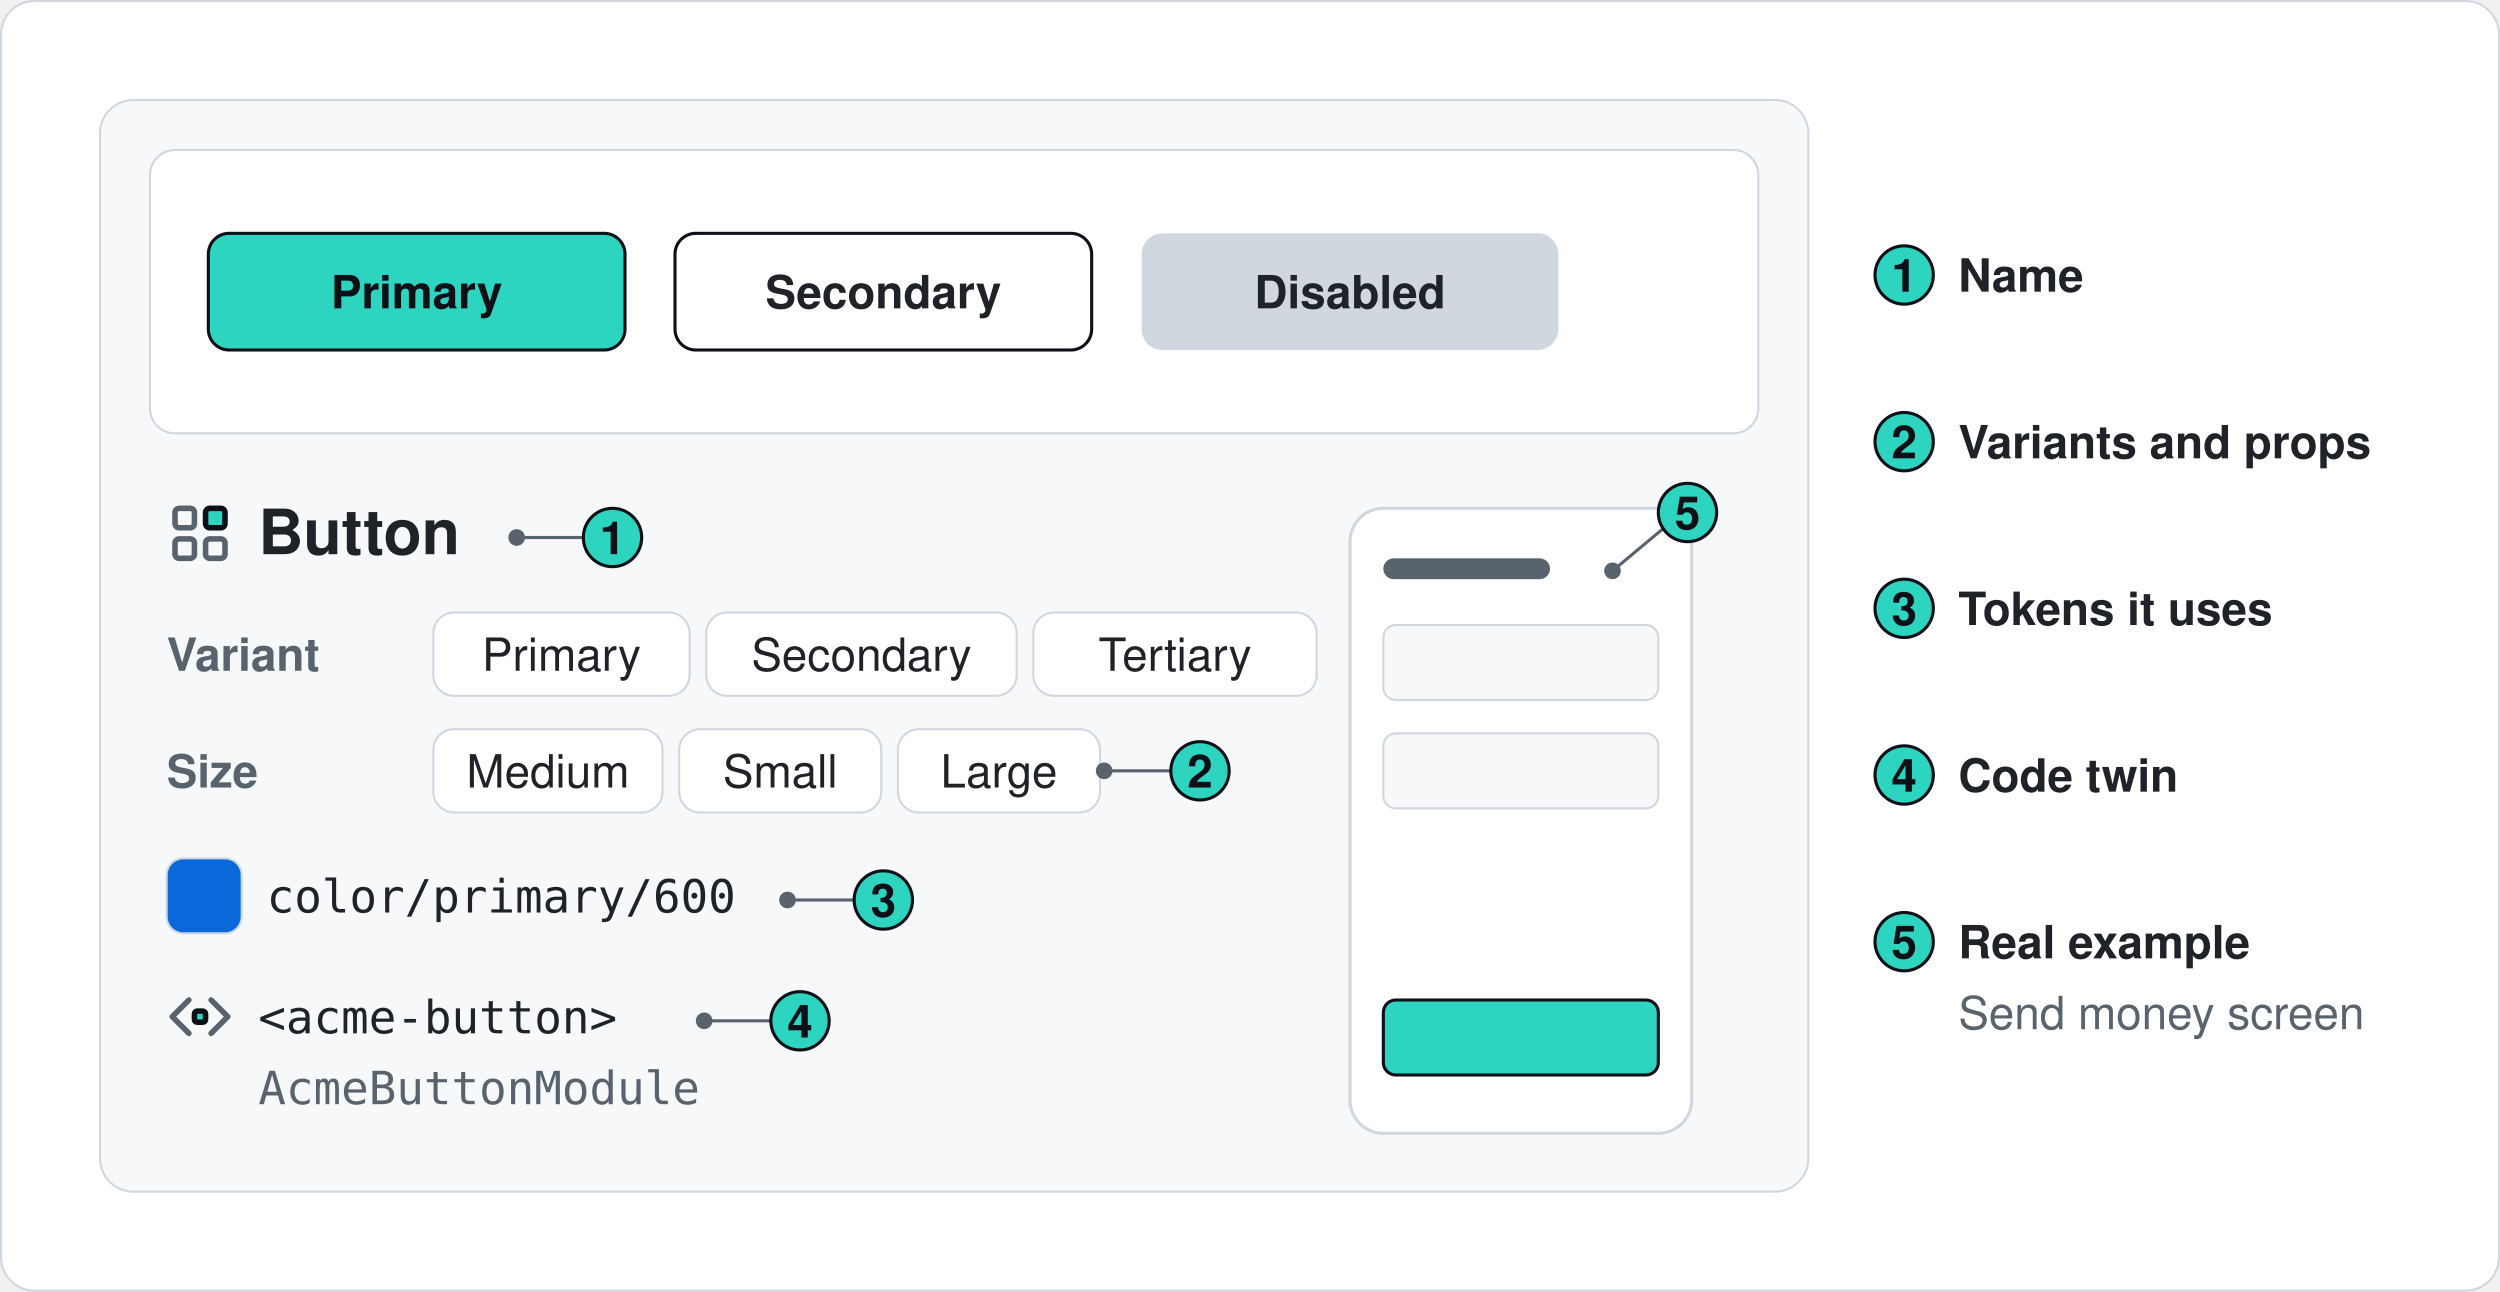
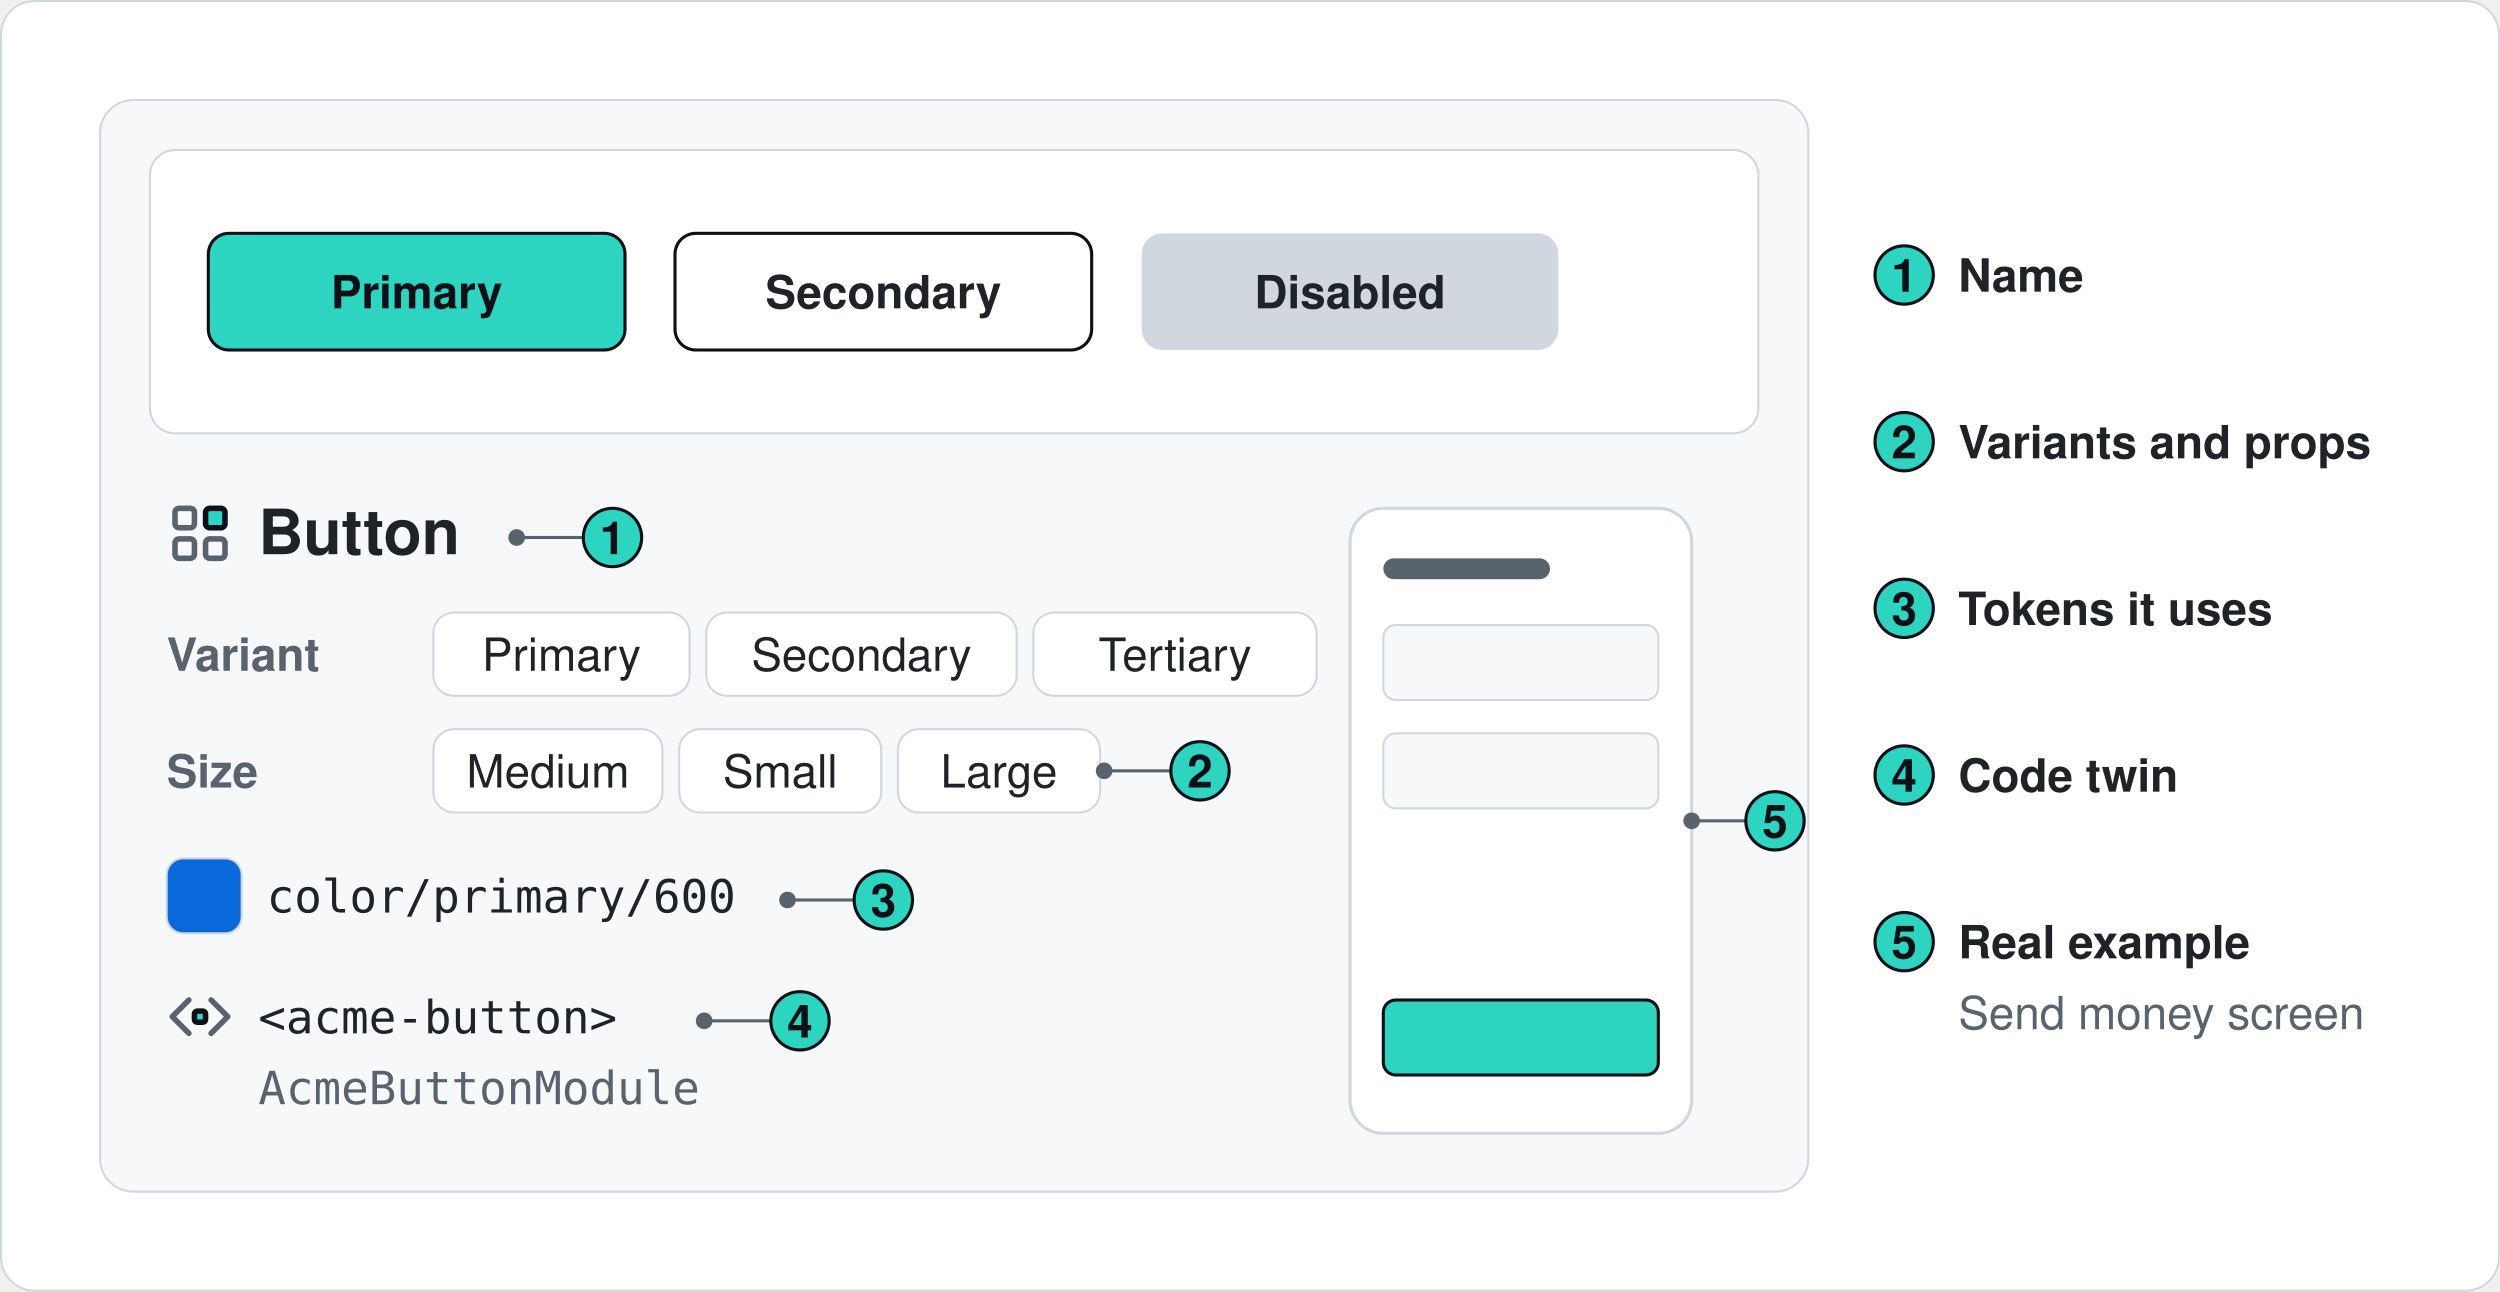
<svg xmlns="http://www.w3.org/2000/svg" width="1200" height="620" viewBox="0 0 1200 620" role="img" aria-labelledby="t d">
  <rect x="0.5" y="0.5" width="1199" height="619" rx="16" fill="#FFFFFF" stroke="#D0D7DE" stroke-width="1" />
  <rect x="48" y="48" width="820" height="524" rx="16" fill="#F6F8FA" stroke="#D0D7DE" stroke-width="1" />
  <rect x="72" y="72" width="772" height="136" rx="12" fill="#FFFFFF" stroke="#D0D7DE" stroke-width="1" />
  <rect x="100" y="112" width="200" height="56" rx="10" fill="#2DD4BF" stroke="#0D1117" stroke-width="1.5" />
  <text x="200" y="148" font-family="-apple-system,'Segoe UI',Helvetica,Arial,sans-serif" font-size="22" font-weight="700" fill="#0D1117" text-anchor="middle">Primary</text>
  <rect x="324" y="112" width="200" height="56" rx="10" fill="#FFFFFF" stroke="#0D1117" stroke-width="1.5" />
  <text x="424" y="148" font-family="-apple-system,'Segoe UI',Helvetica,Arial,sans-serif" font-size="22" font-weight="700" fill="#1F2328" text-anchor="middle">Secondary</text>
  <rect x="548" y="112" width="200" height="56" rx="10" fill="#D0D7DE" />
  <text x="648" y="148" font-family="-apple-system,'Segoe UI',Helvetica,Arial,sans-serif" font-size="22" font-weight="700" fill="#1F2328" text-anchor="middle">Disabled</text>
  <g transform="translate(80 240) scale(1.333333)" fill="none" stroke="#59636E" stroke-width="2" stroke-linecap="round" stroke-linejoin="round">
    <rect x="3" y="3" width="7" height="7" rx="1.5" />
    <rect x="14" y="3" width="7" height="7" rx="1.5" fill="#2DD4BF" stroke="#0D1117" />
    <rect x="3" y="14" width="7" height="7" rx="1.5" />
    <rect x="14" y="14" width="7" height="7" rx="1.5" />
  </g>
  <text x="124" y="266" font-family="-apple-system,'Segoe UI',Helvetica,Arial,sans-serif" font-size="30" font-weight="700" fill="#1F2328" text-anchor="start">Button</text>
  <text x="80" y="322" font-family="-apple-system,'Segoe UI',Helvetica,Arial,sans-serif" font-size="22" font-weight="600" fill="#59636E" text-anchor="start">Variant</text>
  <rect x="208" y="294" width="123" height="40" rx="10" fill="#FFFFFF" stroke="#D0D7DE" stroke-width="1" />
  <text x="269.5" y="322" font-family="-apple-system,'Segoe UI',Helvetica,Arial,sans-serif" font-size="22" font-weight="400" fill="#1F2328" text-anchor="middle">Primary</text>
  <rect x="339" y="294" width="149" height="40" rx="10" fill="#FFFFFF" stroke="#D0D7DE" stroke-width="1" />
  <text x="413.5" y="322" font-family="-apple-system,'Segoe UI',Helvetica,Arial,sans-serif" font-size="22" font-weight="400" fill="#1F2328" text-anchor="middle">Secondary</text>
  <rect x="496" y="294" width="136" height="40" rx="10" fill="#FFFFFF" stroke="#D0D7DE" stroke-width="1" />
  <text x="564.0" y="322" font-family="-apple-system,'Segoe UI',Helvetica,Arial,sans-serif" font-size="22" font-weight="400" fill="#1F2328" text-anchor="middle">Tertiary</text>
  <text x="80" y="378" font-family="-apple-system,'Segoe UI',Helvetica,Arial,sans-serif" font-size="22" font-weight="600" fill="#59636E" text-anchor="start">Size</text>
  <rect x="208" y="350" width="110" height="40" rx="10" fill="#FFFFFF" stroke="#D0D7DE" stroke-width="1" />
  <text x="263.0" y="378" font-family="-apple-system,'Segoe UI',Helvetica,Arial,sans-serif" font-size="22" font-weight="400" fill="#1F2328" text-anchor="middle">Medium</text>
  <rect x="326" y="350" width="97" height="40" rx="10" fill="#FFFFFF" stroke="#D0D7DE" stroke-width="1" />
  <text x="374.5" y="378" font-family="-apple-system,'Segoe UI',Helvetica,Arial,sans-serif" font-size="22" font-weight="400" fill="#1F2328" text-anchor="middle">Small</text>
  <rect x="431" y="350" width="97" height="40" rx="10" fill="#FFFFFF" stroke="#D0D7DE" stroke-width="1" />
  <text x="479.5" y="378" font-family="-apple-system,'Segoe UI',Helvetica,Arial,sans-serif" font-size="22" font-weight="400" fill="#1F2328" text-anchor="middle">Large</text>
  <rect x="80" y="412" width="36" height="36" rx="8" fill="#0969DA" stroke="#D0D7DE" stroke-width="1" />
  <text x="128" y="438" font-family="ui-monospace,SFMono-Regular,Menlo,monospace" font-size="22" font-weight="400" fill="#1F2328" text-anchor="start">color/primary/600</text>
  <g transform="translate(80 472) scale(1.333333)" fill="none" stroke="#59636E" stroke-width="2" stroke-linecap="round" stroke-linejoin="round">
    <polyline points="8 6 2 12 8 18" />
    <polyline points="16 6 22 12 16 18" />
    <rect x="10" y="10" width="4" height="4" rx="1" fill="#2DD4BF" stroke="#0D1117" />
  </g>
  <text x="124" y="496" font-family="ui-monospace,SFMono-Regular,Menlo,monospace" font-size="22" font-weight="400" fill="#1F2328" text-anchor="start">&lt;acme-button&gt;</text>
  <text x="124" y="530" font-family="ui-monospace,SFMono-Regular,Menlo,monospace" font-size="22" font-weight="400" fill="#59636E" text-anchor="start">AcmeButtonModule</text>
  <rect x="648" y="244" width="164" height="300" rx="16" fill="#FFFFFF" stroke="#D0D7DE" stroke-width="1.5" />
  <rect x="664" y="268" width="80" height="10" rx="5" fill="#59636E" />
  <rect x="664" y="300" width="132" height="36" rx="6" fill="#F6F8FA" stroke="#D0D7DE" stroke-width="1" />
  <rect x="664" y="352" width="132" height="36" rx="6" fill="#F6F8FA" stroke="#D0D7DE" stroke-width="1" />
  <rect x="664" y="480" width="132" height="36" rx="6" fill="#2DD4BF" stroke="#0D1117" stroke-width="1.5" />
  <path d="M280 258 L248 258" stroke="#59636E" stroke-width="1.5" fill="none" />
  <circle cx="248" cy="258" r="4" fill="#59636E" />
  <g>
    <circle cx="294" cy="258" r="14" fill="#2DD4BF" stroke="#0D1117" stroke-width="1.5" />
    <text x="294" y="266" font-family="-apple-system,'Segoe UI',Helvetica,Arial,sans-serif" font-size="22" font-weight="700" fill="#0D1117" text-anchor="middle">1</text>
  </g>
  <path d="M562 370 L530 370" stroke="#59636E" stroke-width="1.5" fill="none" />
  <circle cx="530" cy="370" r="4" fill="#59636E" />
  <g>
    <circle cx="576" cy="370" r="14" fill="#2DD4BF" stroke="#0D1117" stroke-width="1.5" />
    <text x="576" y="378" font-family="-apple-system,'Segoe UI',Helvetica,Arial,sans-serif" font-size="22" font-weight="700" fill="#0D1117" text-anchor="middle">2</text>
  </g>
  <path d="M410 432 L378 432" stroke="#59636E" stroke-width="1.5" fill="none" />
  <circle cx="378" cy="432" r="4" fill="#59636E" />
  <g>
    <circle cx="424" cy="432" r="14" fill="#2DD4BF" stroke="#0D1117" stroke-width="1.5" />
    <text x="424" y="440" font-family="-apple-system,'Segoe UI',Helvetica,Arial,sans-serif" font-size="22" font-weight="700" fill="#0D1117" text-anchor="middle">3</text>
  </g>
  <path d="M370 490 L338 490" stroke="#59636E" stroke-width="1.5" fill="none" />
  <circle cx="338" cy="490" r="4" fill="#59636E" />
  <g>
    <circle cx="384" cy="490" r="14" fill="#2DD4BF" stroke="#0D1117" stroke-width="1.5" />
    <text x="384" y="498" font-family="-apple-system,'Segoe UI',Helvetica,Arial,sans-serif" font-size="22" font-weight="700" fill="#0D1117" text-anchor="middle">4</text>
  </g>
-   <path d="M798 254 L774 274" stroke="#59636E" stroke-width="1.5" fill="none" />
-   <circle cx="774" cy="274" r="4" fill="#59636E" />
+   <path d="M838 394 L812 394" stroke="#59636E" stroke-width="1.5" fill="none" />
+   <circle cx="812" cy="394" r="4" fill="#59636E" />
  <g>
-     <circle cx="810" cy="246" r="14" fill="#2DD4BF" stroke="#0D1117" stroke-width="1.5" />
-     <text x="810" y="254" font-family="-apple-system,'Segoe UI',Helvetica,Arial,sans-serif" font-size="22" font-weight="700" fill="#0D1117" text-anchor="middle">5</text>
+     <circle cx="852" cy="394" r="14" fill="#2DD4BF" stroke="#0D1117" stroke-width="1.5" />
+     <text x="852" y="402" font-family="-apple-system,'Segoe UI',Helvetica,Arial,sans-serif" font-size="22" font-weight="700" fill="#0D1117" text-anchor="middle">5</text>
  </g>
  <g>
    <circle cx="914" cy="132" r="14" fill="#2DD4BF" stroke="#0D1117" stroke-width="1.5" />
    <text x="914" y="140" font-family="-apple-system,'Segoe UI',Helvetica,Arial,sans-serif" font-size="22" font-weight="700" fill="#0D1117" text-anchor="middle">1</text>
  </g>
  <text x="940" y="140" font-family="-apple-system,'Segoe UI',Helvetica,Arial,sans-serif" font-size="22" font-weight="600" fill="#1F2328" text-anchor="start">Name</text>
  <g>
    <circle cx="914" cy="212" r="14" fill="#2DD4BF" stroke="#0D1117" stroke-width="1.5" />
    <text x="914" y="220" font-family="-apple-system,'Segoe UI',Helvetica,Arial,sans-serif" font-size="22" font-weight="700" fill="#0D1117" text-anchor="middle">2</text>
  </g>
  <text x="940" y="220" font-family="-apple-system,'Segoe UI',Helvetica,Arial,sans-serif" font-size="22" font-weight="600" fill="#1F2328" text-anchor="start">Variants and props</text>
  <g>
    <circle cx="914" cy="292" r="14" fill="#2DD4BF" stroke="#0D1117" stroke-width="1.5" />
    <text x="914" y="300" font-family="-apple-system,'Segoe UI',Helvetica,Arial,sans-serif" font-size="22" font-weight="700" fill="#0D1117" text-anchor="middle">3</text>
  </g>
  <text x="940" y="300" font-family="-apple-system,'Segoe UI',Helvetica,Arial,sans-serif" font-size="22" font-weight="600" fill="#1F2328" text-anchor="start">Tokens it uses</text>
  <g>
    <circle cx="914" cy="372" r="14" fill="#2DD4BF" stroke="#0D1117" stroke-width="1.5" />
    <text x="914" y="380" font-family="-apple-system,'Segoe UI',Helvetica,Arial,sans-serif" font-size="22" font-weight="700" fill="#0D1117" text-anchor="middle">4</text>
  </g>
  <text x="940" y="380" font-family="-apple-system,'Segoe UI',Helvetica,Arial,sans-serif" font-size="22" font-weight="600" fill="#1F2328" text-anchor="start">Code twin</text>
  <g>
    <circle cx="914" cy="452" r="14" fill="#2DD4BF" stroke="#0D1117" stroke-width="1.5" />
    <text x="914" y="460" font-family="-apple-system,'Segoe UI',Helvetica,Arial,sans-serif" font-size="22" font-weight="700" fill="#0D1117" text-anchor="middle">5</text>
  </g>
  <text x="940" y="460" font-family="-apple-system,'Segoe UI',Helvetica,Arial,sans-serif" font-size="22" font-weight="600" fill="#1F2328" text-anchor="start">Real example</text>
  <text x="940" y="494" font-family="-apple-system,'Segoe UI',Helvetica,Arial,sans-serif" font-size="22" font-weight="400" fill="#59636E" text-anchor="start">Send money screen</text>
</svg>
